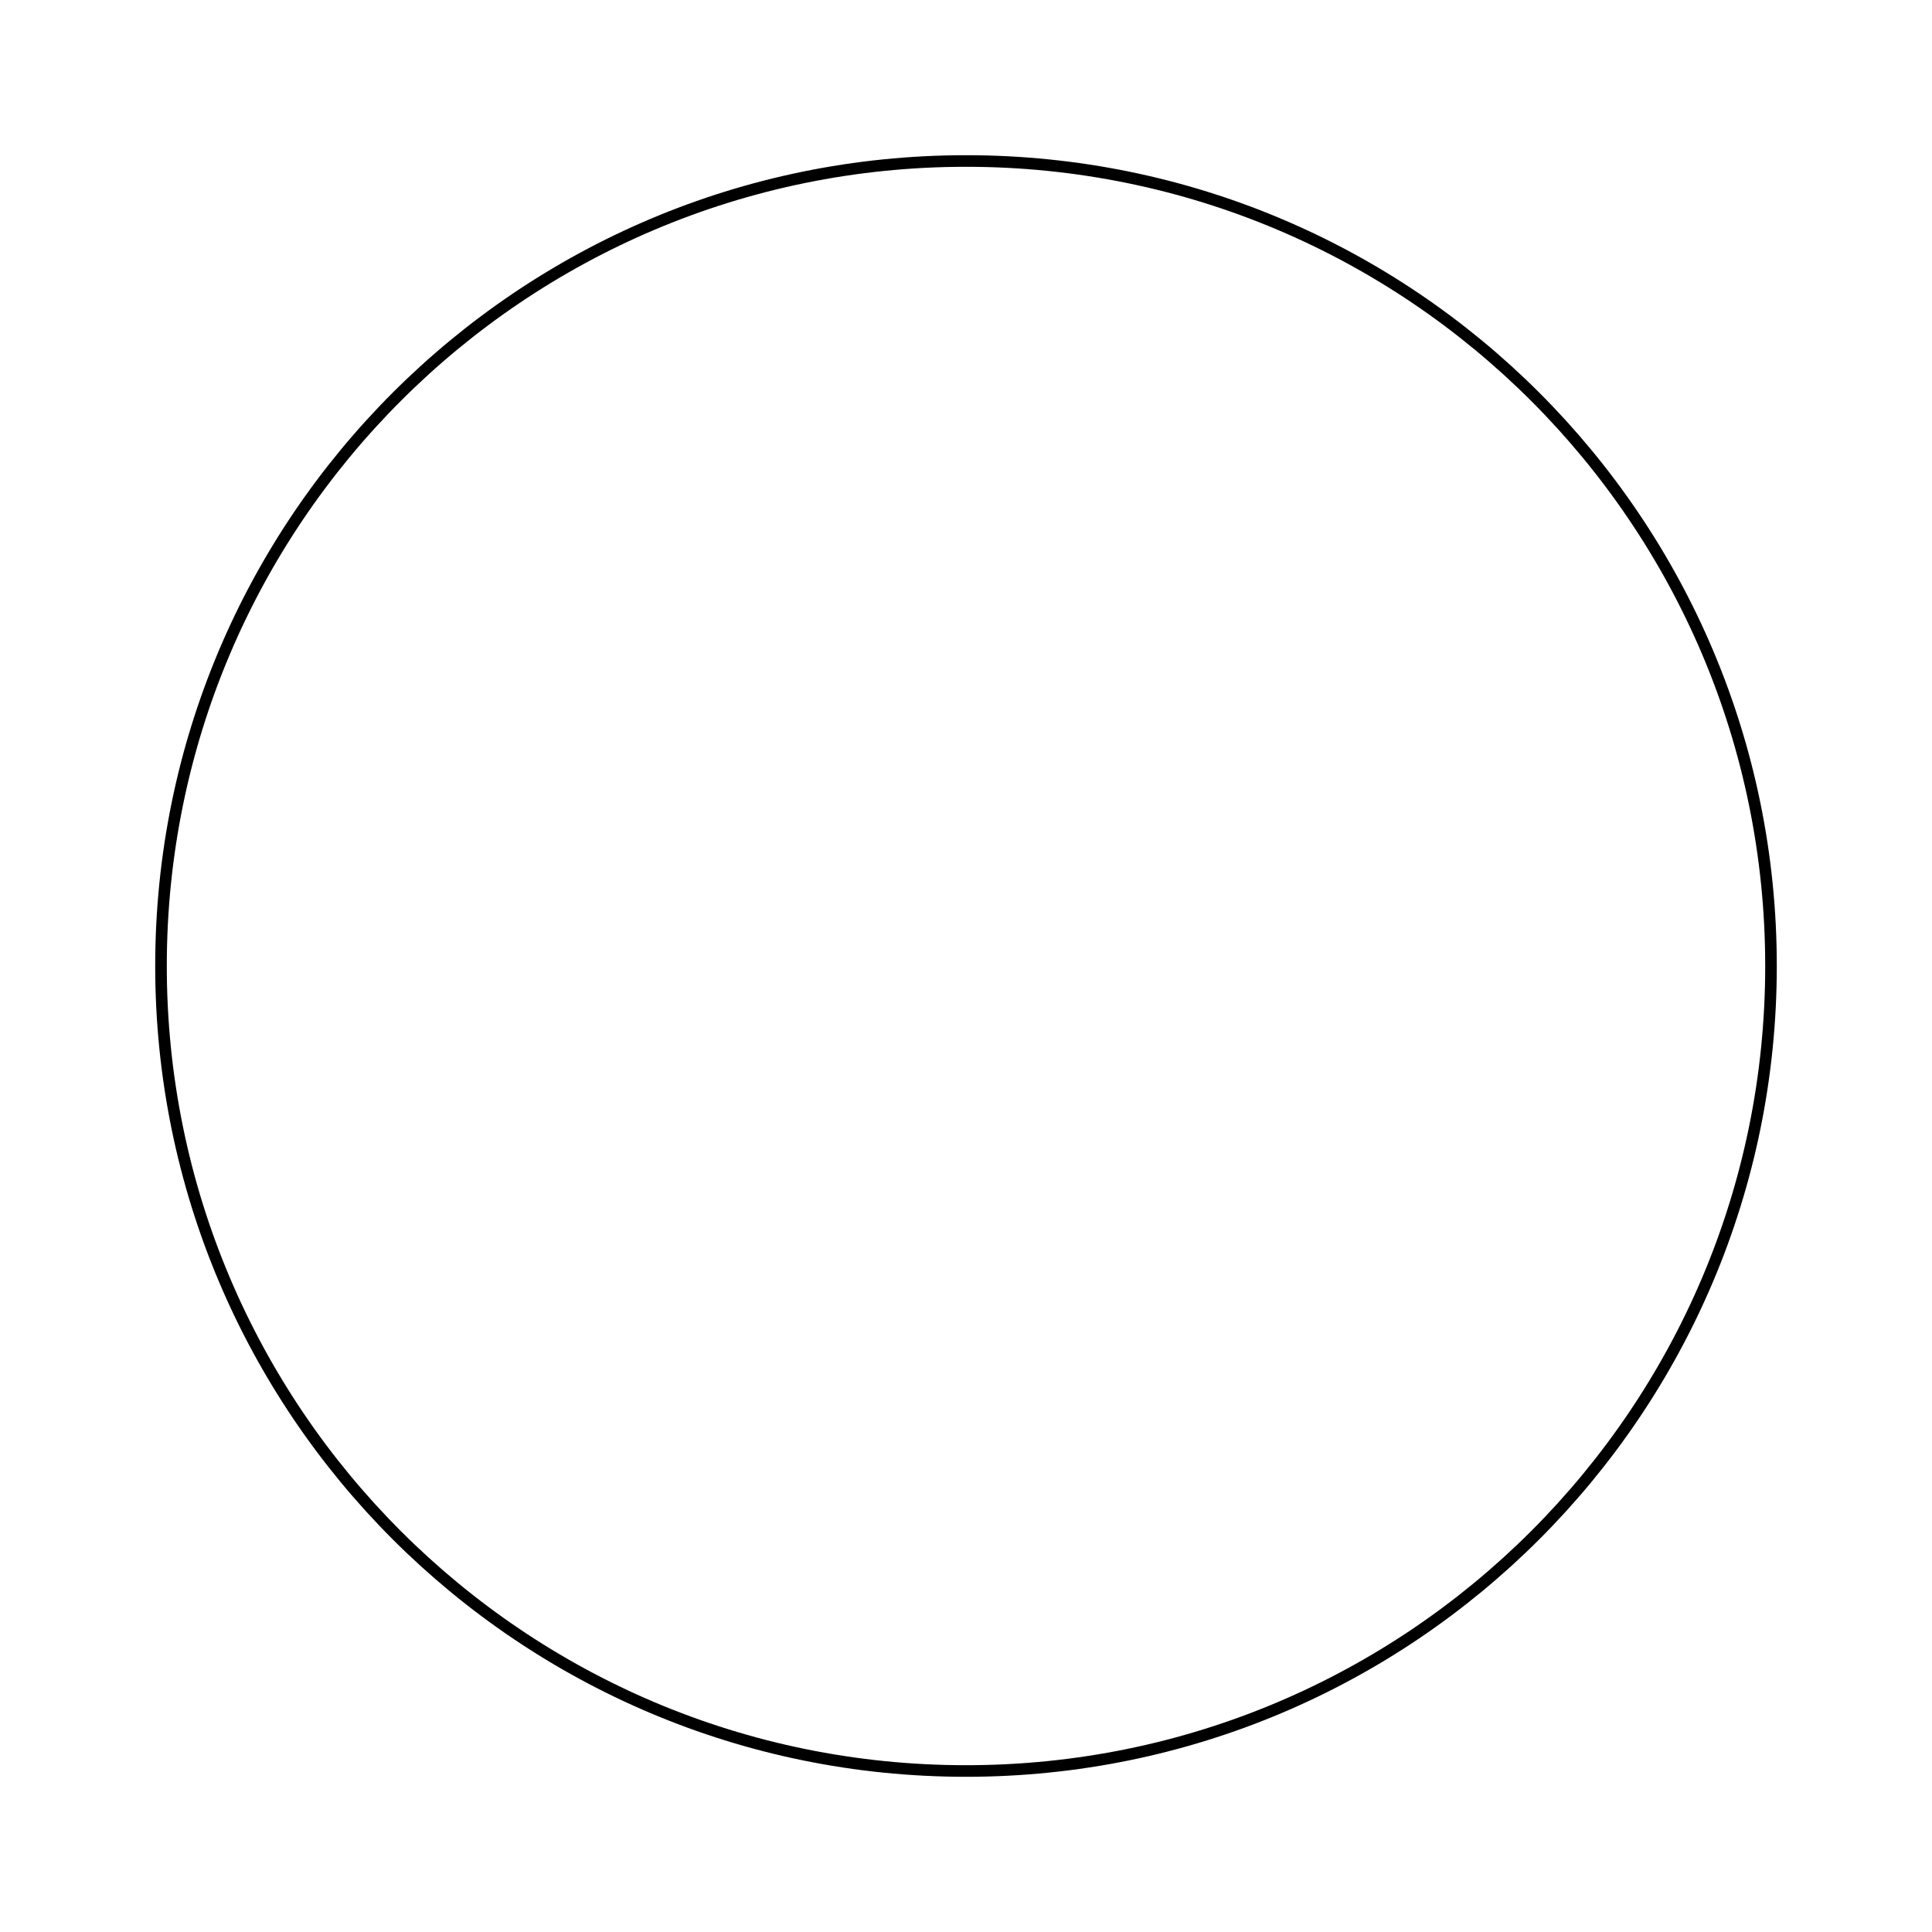
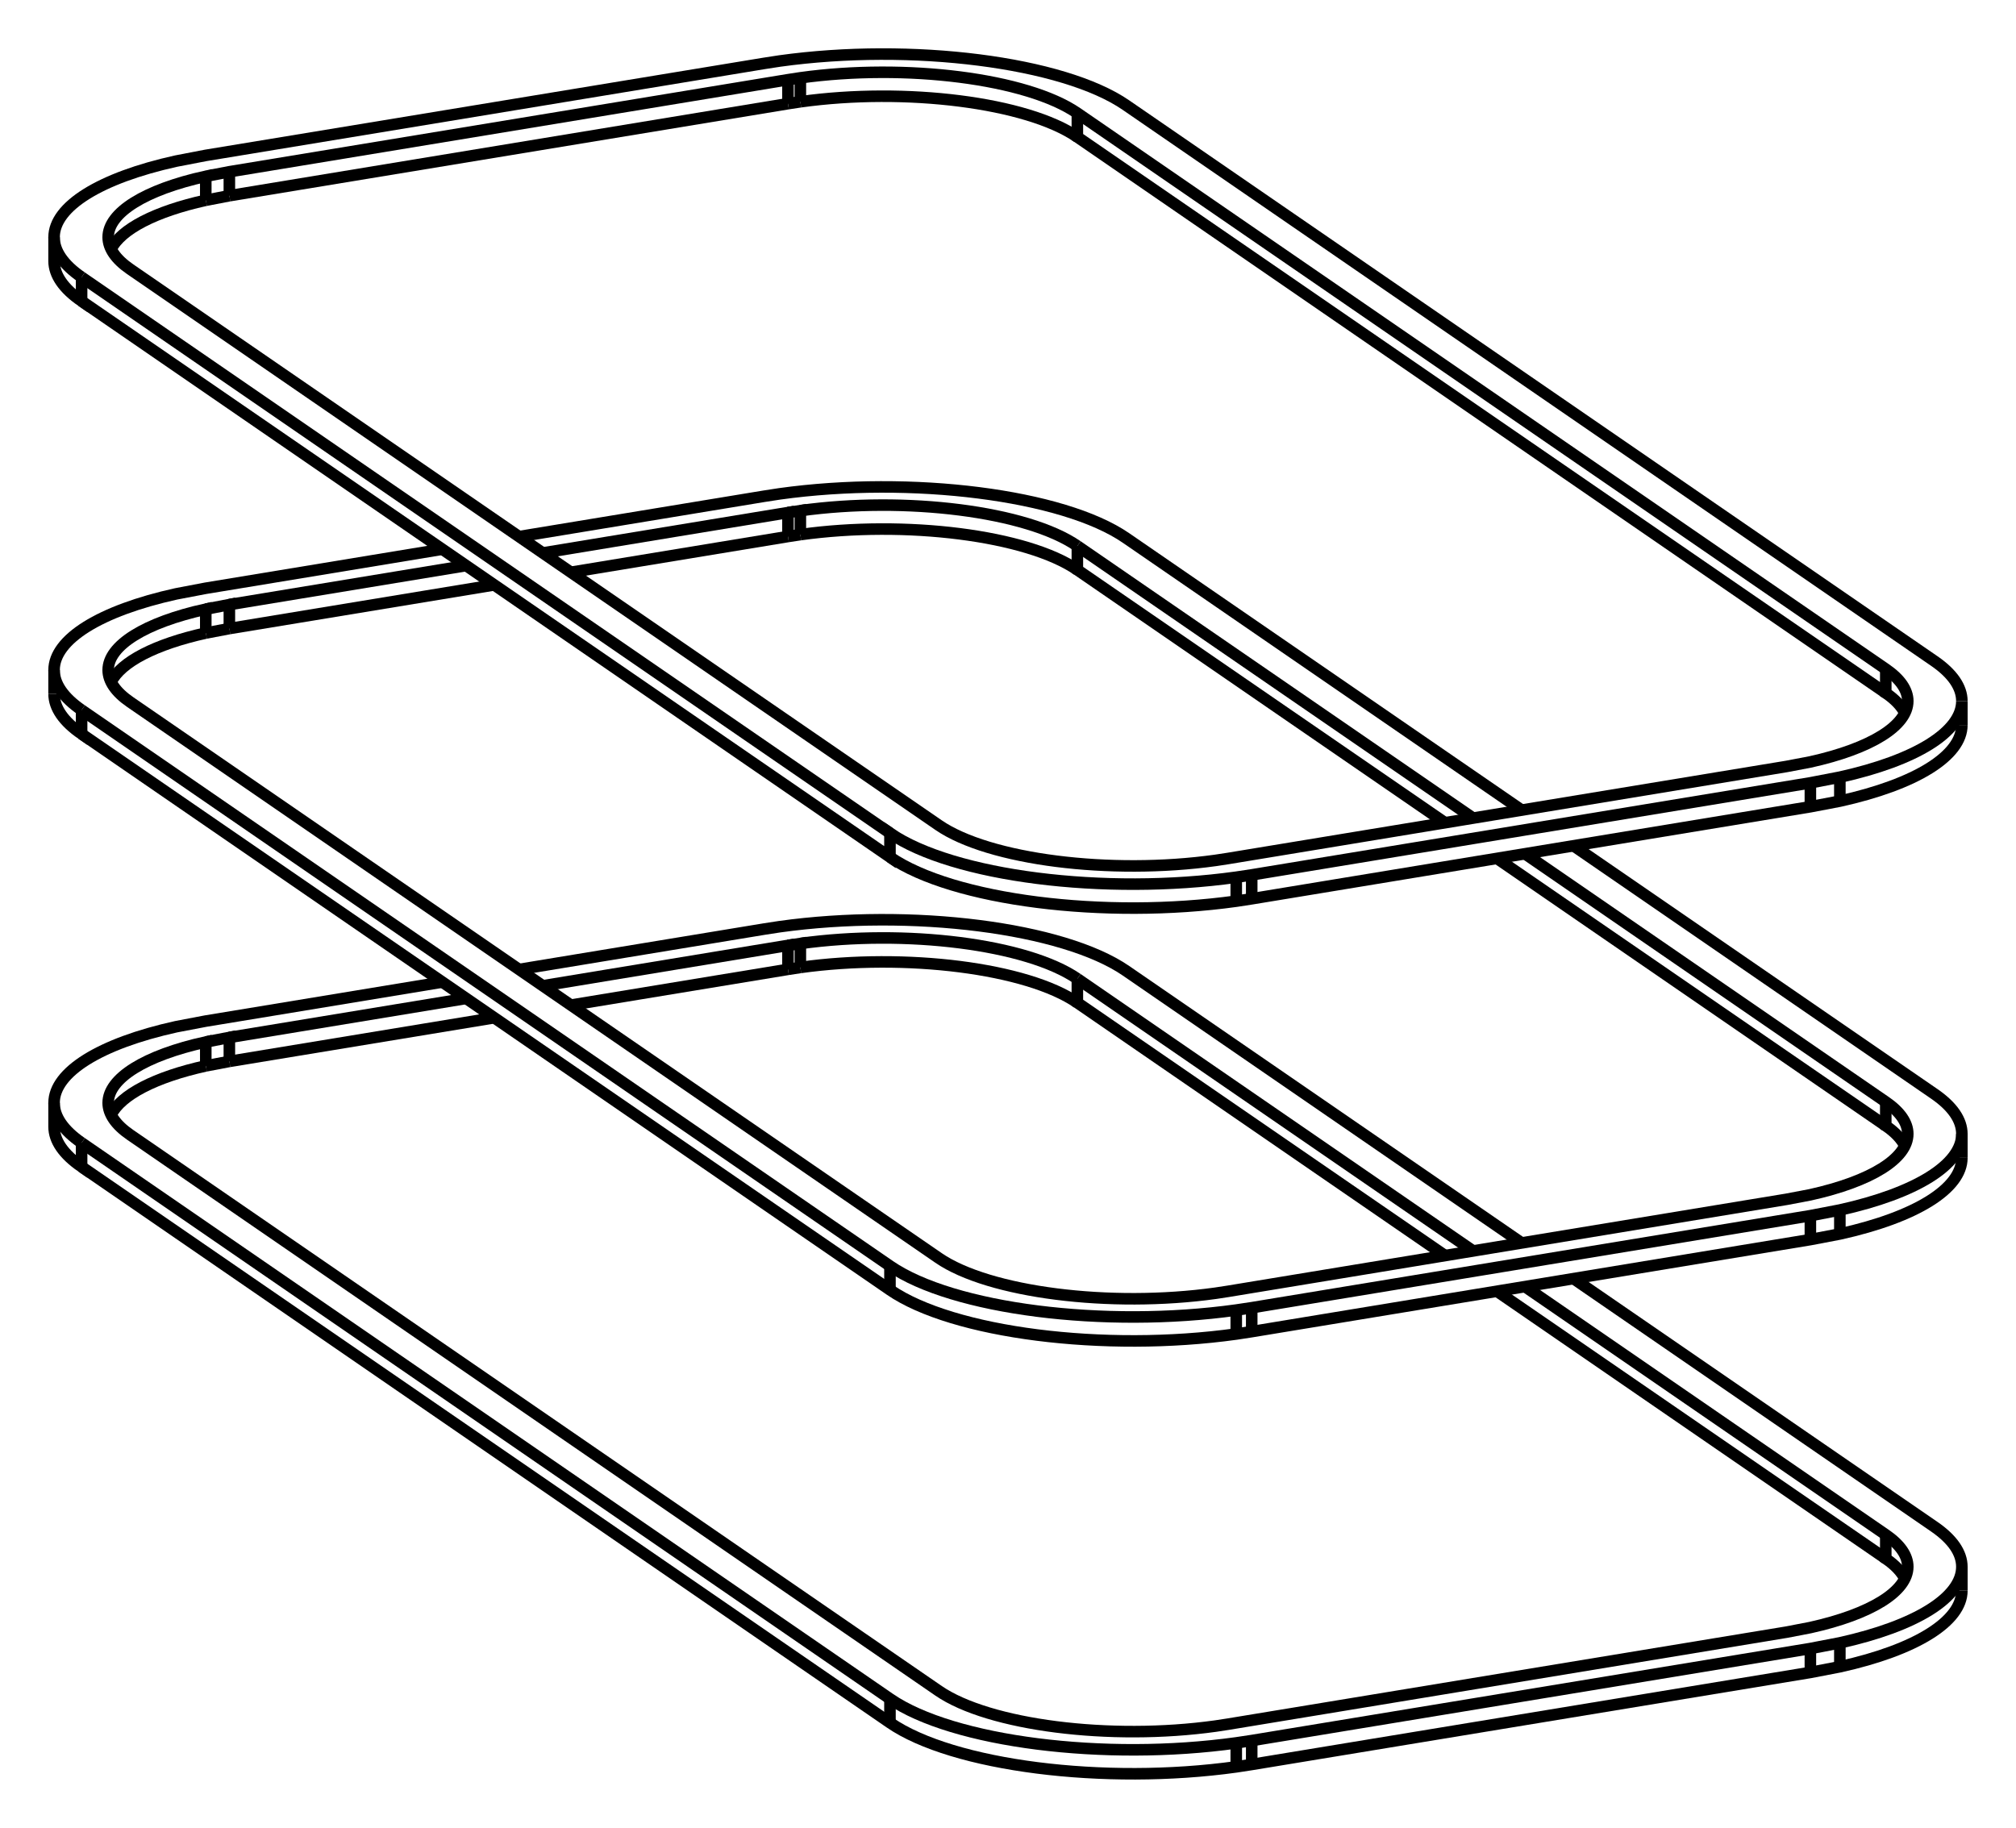
- <svg xmlns="http://www.w3.org/2000/svg" version="1.1" viewBox="-6 -6 12 12" fill="none" stroke="black" stroke-width="0.6%" vector-effect="non-scaling-stroke">
-   <path d="M -5 0 A 5 5 0 0 0 5 0 A 5 5 0 0 0 -5 0 Z" />
+ <svg xmlns="http://www.w3.org/2000/svg" version="1.1" viewBox="-18.638 -16.9 37.277 33.799" fill="none" stroke="black" stroke-width="0.6%" vector-effect="non-scaling-stroke">
+   <path d="M -17.129 -3.328 L -2.182 6.952 A 5 1.683 180 0 0 4.221 7.768 L 4.507 7.724 L 14.837 6.022 L 15.382 5.918 A 5 1.683 180 0 0 17.638 4.51" />
+   <path d="M -17.129 -3.77 L -2.182 6.51 A 5 1.683 180 0 0 4.221 7.325 L 4.507 7.282 L 14.837 5.58 L 15.382 5.475 A 5 1.683 180 0 0 17.638 4.068 A 5 1.683 180 0 0 17.129 3.328 L 10.458 -1.26" />
+   <path d="M 4.221 7.768 L 4.221 7.325" />
+   <path d="M 4.507 7.724 L 4.507 7.282" />
+   <path d="M 14.837 6.022 L 14.837 5.58" />
+   <path d="M 15.382 5.918 L 15.382 5.475" />
+   <path d="M 9.499 -1.92 L 2.182 -6.952 A 5 1.683 180 0 0 -4.221 -7.768 L -4.507 -7.724 L -9.041 -6.977" />
+   <path d="M -10.458 -6.744 L -14.837 -6.022 L -15.382 -5.918 A 5 1.683 180 0 0 -17.638 -4.51 A 5 1.683 180 0 0 -17.129 -3.77" />
+   <path d="M -17.638 -4.068 A 5 1.683 180 0 0 -17.129 -3.328 L -17.129 -3.77" />
+   <path d="M -14.833 -5.194 L -14.833 -5.636 A 4 1.347 180 0 0 -16.638 -4.51 A 4 1.347 180 0 0 -16.231 -3.918 L -1.283 6.362 A 4 1.347 180 0 0 3.839 7.014 L 4.068 6.979 L 14.397 5.277 L 14.833 5.194 A 4 1.347 180 0 0 16.638 4.068 A 4 1.347 180 0 0 16.231 3.476 L 9.56 -1.112" />
+   <path d="M -14.833 -5.194 A 4 1.347 180 0 0 -16.584 -4.289" />
+   <path d="M -14.397 -5.277 L -14.397 -5.72 L -14.833 -5.636" />
+   <path d="M -14.397 -5.277 L -14.833 -5.194" />
+   <path d="M -4.068 -6.979 L -4.068 -7.422 L -8.601 -6.675" />
+   <path d="M -4.068 -6.979 L -8.082 -6.318" />
+   <path d="M -9.499 -6.084 L -14.397 -5.277" />
+   <path d="M -10.019 -6.441 L -14.397 -5.72" />
+   <path d="M -3.839 -7.014 L -3.839 -7.457 L -4.068 -7.422" />
+   <path d="M -3.839 -7.014 L -4.068 -6.979" />
+   <path d="M 1.283 -6.362 A 4 1.347 180 0 0 -3.839 -7.014" />
+   <path d="M 1.283 -6.804 A 4 1.347 180 0 0 -3.839 -7.457" />
+   <path d="M 16.231 3.918 L 9.041 -1.027" />
+   <path d="M 8.082 -1.686 L 1.283 -6.362 L 1.283 -6.804" />
+   <path d="M 8.601 -1.772 L 1.283 -6.804" />
+   <path d="M 16.584 4.289 A 4 1.347 180 0 0 16.231 3.918 L 16.231 3.476" />
+   <path d="M -17.129 4.676 L -2.182 14.956 A 5 1.683 180 0 0 4.221 15.772 L 4.507 15.728 L 14.837 14.026 L 15.382 13.921 A 5 1.683 180 0 0 17.638 12.514" />
+   <path d="M -17.129 4.233 L -2.182 14.514 A 5 1.683 180 0 0 4.221 15.329 L 4.507 15.286 L 14.837 13.584 L 15.382 13.479 A 5 1.683 180 0 0 17.638 12.072 L 17.638 12.514" />
+   <path d="M 4.221 15.772 L 4.221 15.329" />
+   <path d="M 4.507 15.728 L 4.507 15.286" />
+   <path d="M 14.837 14.026 L 14.837 13.584" />
+   <path d="M 15.382 13.921 L 15.382 13.479" />
+   <path d="M 17.638 12.072 A 5 1.683 180 0 0 17.129 11.332 L 10.458 6.744" />
+   <path d="M 9.499 6.084 L 2.182 1.051 A 5 1.683 180 0 0 -4.221 0.236 L -4.507 0.28 L -9.041 1.027" />
+   <path d="M -10.458 1.26 L -14.837 1.982 L -15.382 2.086 A 5 1.683 180 0 0 -17.638 3.493 L -17.638 3.936 A 5 1.683 180 0 0 -17.129 4.676 L -17.129 4.233" />
+   <path d="M -17.638 3.493 A 5 1.683 180 0 0 -17.129 4.233" />
+   <path d="M -14.833 2.81 L -14.833 2.368 A 4 1.347 180 0 0 -16.638 3.493 A 4 1.347 180 0 0 -16.231 4.085 L -1.283 14.366 A 4 1.347 180 0 0 3.839 15.018 L 4.068 14.983 L 14.397 13.281 L 14.833 13.197 A 4 1.347 180 0 0 16.638 12.072 A 4 1.347 180 0 0 16.231 11.48 L 9.56 6.892" />
+   <path d="M -14.833 2.81 A 4 1.347 180 0 0 -16.584 3.715" />
+   <path d="M -14.397 2.727 L -14.397 2.284 L -14.833 2.368" />
+   <path d="M -14.397 2.727 L -14.833 2.81" />
+   <path d="M -4.068 1.025 L -4.068 0.582 L -8.601 1.329" />
+   <path d="M -4.068 1.025 L -8.082 1.686" />
+   <path d="M -9.499 1.92 L -14.397 2.727" />
+   <path d="M -10.019 1.563 L -14.397 2.284" />
+   <path d="M -3.839 0.99 L -3.839 0.547 L -4.068 0.582" />
+   <path d="M -3.839 0.99 L -4.068 1.025" />
+   <path d="M 1.283 1.642 A 4 1.347 180 0 0 -3.839 0.99" />
+   <path d="M 1.283 1.199 A 4 1.347 180 0 0 -3.839 0.547" />
+   <path d="M 16.231 11.922 L 9.041 6.977" />
+   <path d="M 8.082 6.318 L 1.283 1.642 L 1.283 1.199" />
+   <path d="M 8.601 6.232 L 1.283 1.199" />
+   <path d="M 16.584 12.293 A 4 1.347 180 0 0 16.231 11.922 L 16.231 11.48" />
+   <path d="M -17.129 -11.332 L -2.182 -1.051 L -2.182 -1.494 A 5 1.683 180 0 0 4.221 -0.679 L 4.507 -0.722 L 14.837 -2.424 L 15.382 -2.529 A 5 1.683 180 0 0 17.638 -3.936 L 17.638 -3.493" />
+   <path d="M -17.129 -11.774 L -2.182 -1.494" />
+   <path d="M 4.221 -0.236 L 4.221 -0.679" />
+   <path d="M -2.182 -1.051 A 5 1.683 180 0 0 4.221 -0.236 L 4.507 -0.28 L 14.837 -1.982 L 15.382 -2.086 A 5 1.683 180 0 0 17.638 -3.493" />
+   <path d="M 4.507 -0.28 L 4.507 -0.722" />
+   <path d="M 14.837 -1.982 L 14.837 -2.424" />
+   <path d="M 15.382 -2.086 L 15.382 -2.529" />
+   <path d="M 17.638 -3.936 A 5 1.683 180 0 0 17.129 -4.676 L 2.182 -14.956 A 5 1.683 180 0 0 -4.221 -15.772 L -4.507 -15.728 L -14.837 -14.026 L -15.382 -13.921 A 5 1.683 180 0 0 -17.638 -12.514 L -17.638 -12.072 A 5 1.683 180 0 0 -17.129 -11.332 L -17.129 -11.774" />
+   <path d="M -17.638 -12.514 A 5 1.683 180 0 0 -17.129 -11.774" />
+   <path d="M -14.833 -13.197 L -14.833 -13.64 A 4 1.347 180 0 0 -16.638 -12.514 A 4 1.347 180 0 0 -16.231 -11.922 L -1.283 -1.642 A 4 1.347 180 0 0 3.839 -0.99 L 4.068 -1.025 L 14.397 -2.727 L 14.833 -2.81 A 4 1.347 180 0 0 16.638 -3.936 A 4 1.347 180 0 0 16.231 -4.528 L 1.283 -14.808 A 4 1.347 180 0 0 -3.839 -15.461 L -4.068 -15.426 L -14.397 -13.724 L -14.833 -13.64" />
+   <path d="M -14.833 -13.197 A 4 1.347 180 0 0 -16.584 -12.293" />
+   <path d="M -14.397 -13.281 L -14.397 -13.724" />
+   <path d="M -14.397 -13.281 L -14.833 -13.197" />
+   <path d="M -4.068 -14.983 L -4.068 -15.426" />
+   <path d="M -4.068 -14.983 L -14.397 -13.281" />
+   <path d="M -3.839 -15.018 L -3.839 -15.461" />
+   <path d="M -3.839 -15.018 L -4.068 -14.983" />
+   <path d="M 1.283 -14.366 A 4 1.347 180 0 0 -3.839 -15.018" />
+   <path d="M 16.231 -4.085 L 1.283 -14.366 L 1.283 -14.808" />
+   <path d="M 16.584 -3.715 A 4 1.347 180 0 0 16.231 -4.085 L 16.231 -4.528" />
+   <path d="M -2.182 6.952 L -2.182 6.51" />
+   <path d="M -2.182 14.956 L -2.182 14.514" />
+   <path d="M 17.638 4.068 L 17.638 4.51" />
+   <path d="M -17.638 -4.51 L -17.638 -4.068" />
</svg>
